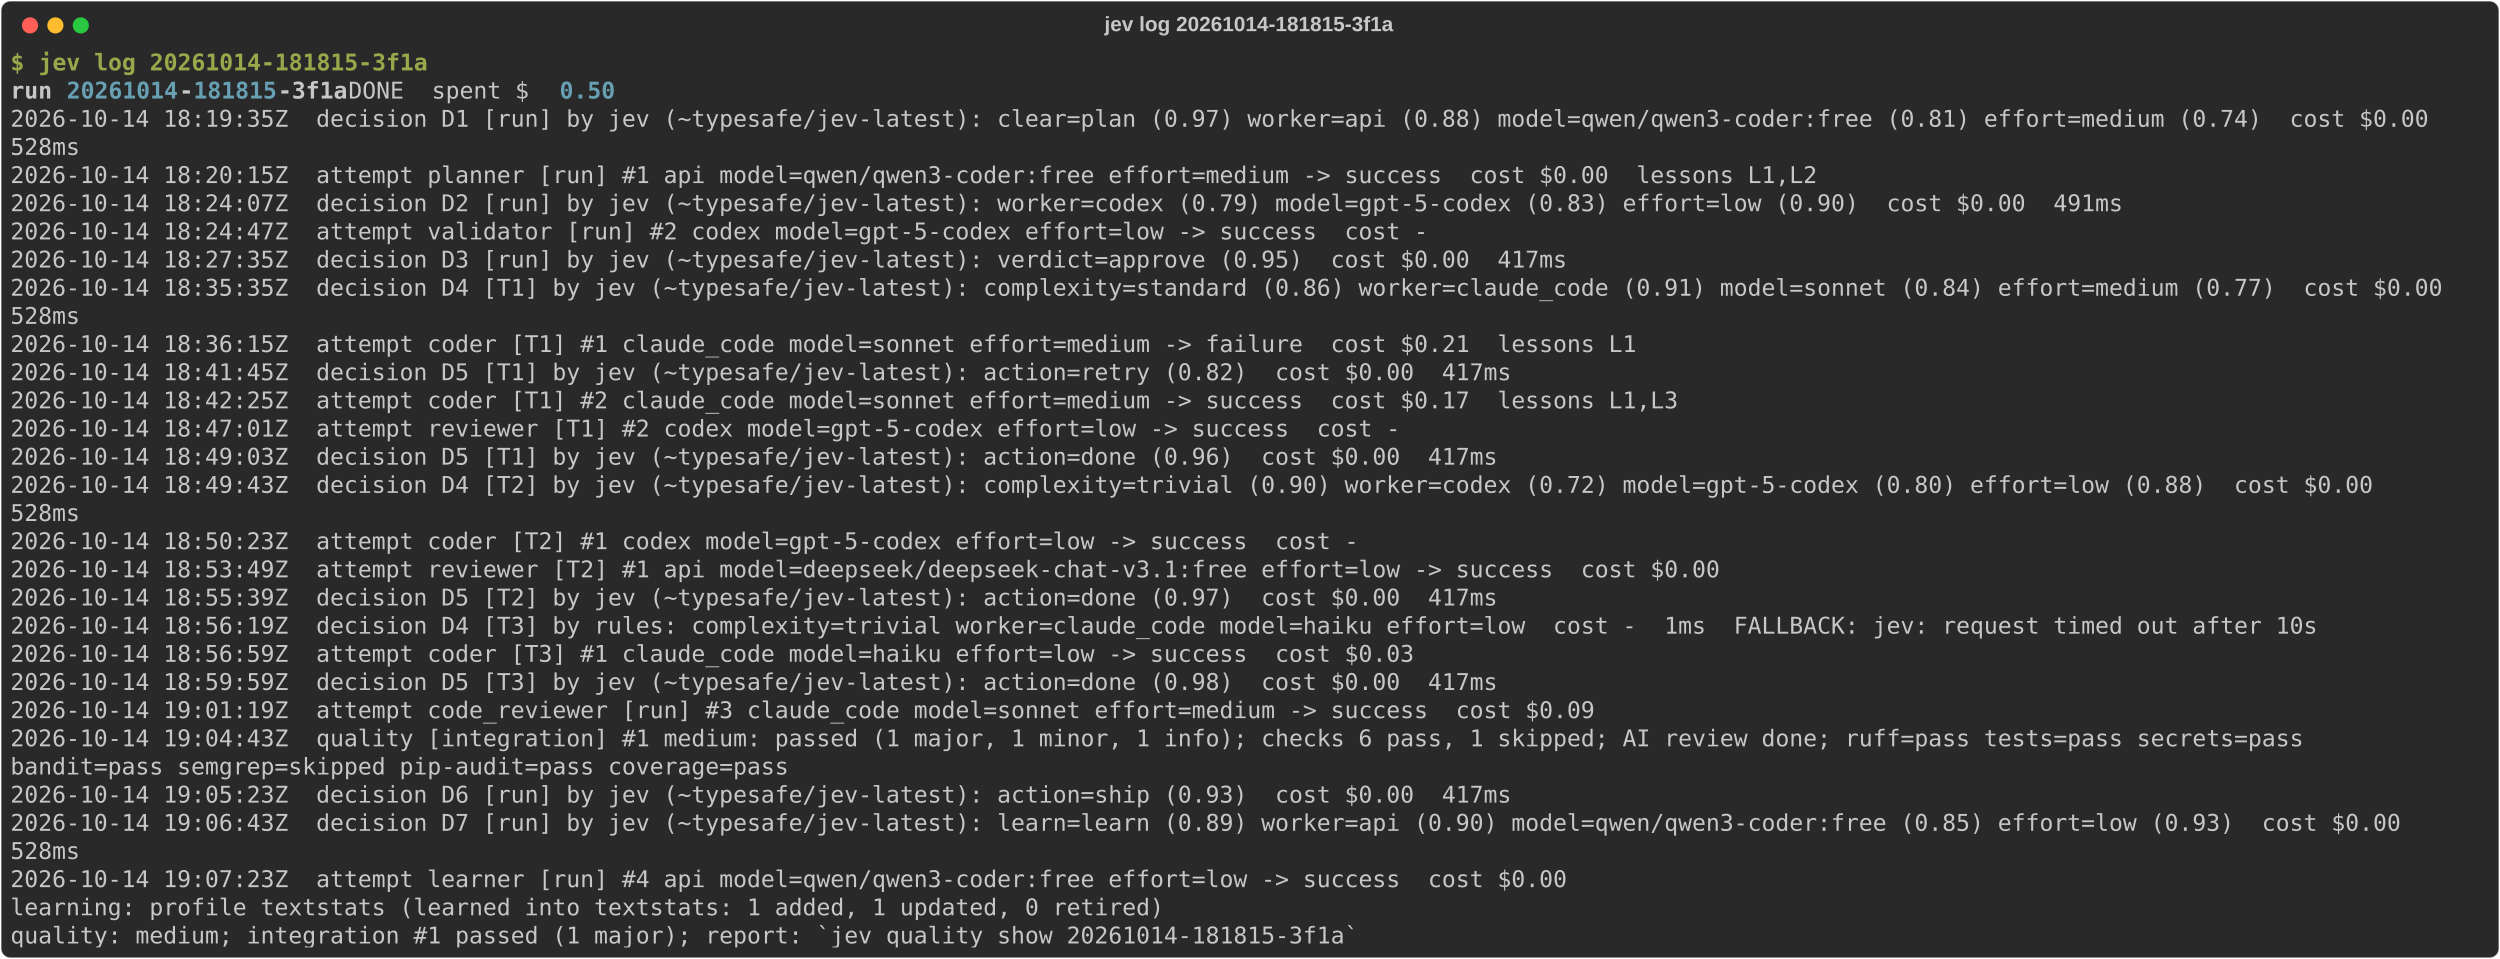
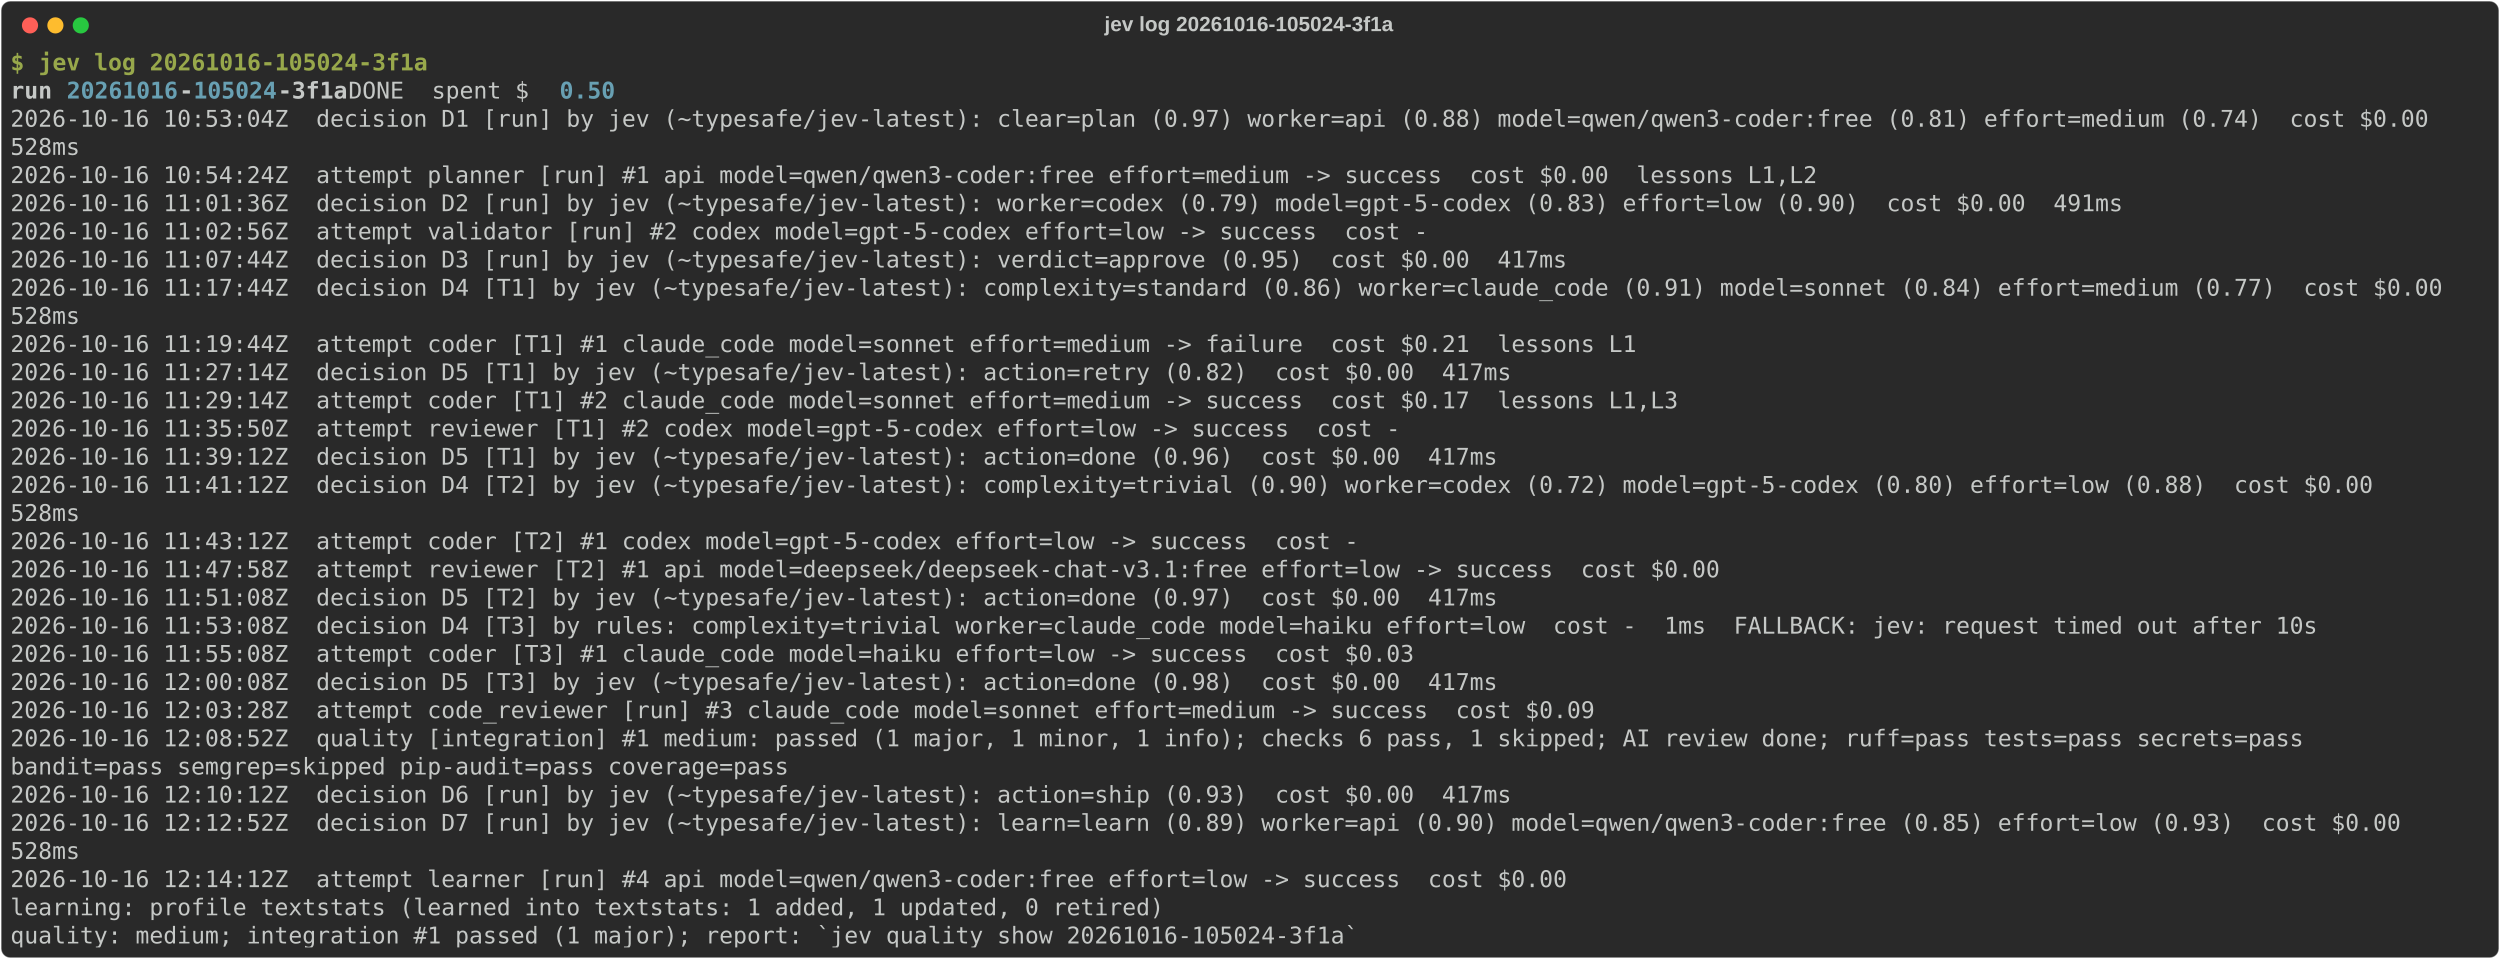
<svg xmlns="http://www.w3.org/2000/svg" class="rich-terminal" viewBox="0 0 2166 830.8">
  <style>

    @font-face {
        font-family: "Fira Code";
        src: local("FiraCode-Regular"),
                url("https://cdnjs.cloudflare.com/ajax/libs/firacode/6.2.0/woff2/FiraCode-Regular.woff2") format("woff2"),
                url("https://cdnjs.cloudflare.com/ajax/libs/firacode/6.2.0/woff/FiraCode-Regular.woff") format("woff");
        font-style: normal;
        font-weight: 400;
    }
    @font-face {
        font-family: "Fira Code";
        src: local("FiraCode-Bold"),
                url("https://cdnjs.cloudflare.com/ajax/libs/firacode/6.2.0/woff2/FiraCode-Bold.woff2") format("woff2"),
                url("https://cdnjs.cloudflare.com/ajax/libs/firacode/6.2.0/woff/FiraCode-Bold.woff") format("woff");
        font-style: bold;
        font-weight: 700;
    }

-     .terminal-1223807076-matrix {
+     .terminal-2965622670-matrix {
        font-family: Fira Code, monospace;
        font-size: 20px;
        line-height: 24.4px;
        font-variant-east-asian: full-width;
    }

-     .terminal-1223807076-title {
+     .terminal-2965622670-title {
        font-size: 18px;
        font-weight: bold;
        font-family: arial;
    }

-     .terminal-1223807076-r1 { fill: #98a84b;font-weight: bold }
- .terminal-1223807076-r2 { fill: #c5c8c6 }
- .terminal-1223807076-r3 { fill: #c5c8c6;font-weight: bold }
- .terminal-1223807076-r4 { fill: #68a0b3;font-weight: bold }
+     .terminal-2965622670-r1 { fill: #98a84b;font-weight: bold }
+ .terminal-2965622670-r2 { fill: #c5c8c6 }
+ .terminal-2965622670-r3 { fill: #c5c8c6;font-weight: bold }
+ .terminal-2965622670-r4 { fill: #68a0b3;font-weight: bold }
    </style>
  <defs>
-     <clipPath id="terminal-1223807076-clip-terminal">
+     <clipPath id="terminal-2965622670-clip-terminal">
      <rect x="0" y="0" width="2146.2" height="779.8" />
    </clipPath>
-     <clipPath id="terminal-1223807076-line-0">
+     <clipPath id="terminal-2965622670-line-0">
      <rect x="0" y="1.5" width="2147.2" height="24.65" />
    </clipPath>
-     <clipPath id="terminal-1223807076-line-1">
+     <clipPath id="terminal-2965622670-line-1">
      <rect x="0" y="25.9" width="2147.2" height="24.65" />
    </clipPath>
-     <clipPath id="terminal-1223807076-line-2">
+     <clipPath id="terminal-2965622670-line-2">
      <rect x="0" y="50.3" width="2147.2" height="24.65" />
    </clipPath>
-     <clipPath id="terminal-1223807076-line-3">
+     <clipPath id="terminal-2965622670-line-3">
      <rect x="0" y="74.7" width="2147.2" height="24.65" />
    </clipPath>
-     <clipPath id="terminal-1223807076-line-4">
+     <clipPath id="terminal-2965622670-line-4">
      <rect x="0" y="99.1" width="2147.2" height="24.65" />
    </clipPath>
-     <clipPath id="terminal-1223807076-line-5">
+     <clipPath id="terminal-2965622670-line-5">
      <rect x="0" y="123.5" width="2147.2" height="24.65" />
    </clipPath>
-     <clipPath id="terminal-1223807076-line-6">
+     <clipPath id="terminal-2965622670-line-6">
      <rect x="0" y="147.9" width="2147.2" height="24.65" />
    </clipPath>
-     <clipPath id="terminal-1223807076-line-7">
+     <clipPath id="terminal-2965622670-line-7">
      <rect x="0" y="172.3" width="2147.2" height="24.65" />
    </clipPath>
-     <clipPath id="terminal-1223807076-line-8">
+     <clipPath id="terminal-2965622670-line-8">
      <rect x="0" y="196.7" width="2147.2" height="24.65" />
    </clipPath>
-     <clipPath id="terminal-1223807076-line-9">
+     <clipPath id="terminal-2965622670-line-9">
      <rect x="0" y="221.1" width="2147.2" height="24.65" />
    </clipPath>
-     <clipPath id="terminal-1223807076-line-10">
+     <clipPath id="terminal-2965622670-line-10">
      <rect x="0" y="245.5" width="2147.2" height="24.65" />
    </clipPath>
-     <clipPath id="terminal-1223807076-line-11">
+     <clipPath id="terminal-2965622670-line-11">
      <rect x="0" y="269.9" width="2147.2" height="24.65" />
    </clipPath>
-     <clipPath id="terminal-1223807076-line-12">
+     <clipPath id="terminal-2965622670-line-12">
      <rect x="0" y="294.3" width="2147.2" height="24.65" />
    </clipPath>
-     <clipPath id="terminal-1223807076-line-13">
+     <clipPath id="terminal-2965622670-line-13">
      <rect x="0" y="318.7" width="2147.2" height="24.65" />
    </clipPath>
-     <clipPath id="terminal-1223807076-line-14">
+     <clipPath id="terminal-2965622670-line-14">
      <rect x="0" y="343.1" width="2147.2" height="24.65" />
    </clipPath>
-     <clipPath id="terminal-1223807076-line-15">
+     <clipPath id="terminal-2965622670-line-15">
      <rect x="0" y="367.5" width="2147.2" height="24.65" />
    </clipPath>
-     <clipPath id="terminal-1223807076-line-16">
+     <clipPath id="terminal-2965622670-line-16">
      <rect x="0" y="391.9" width="2147.2" height="24.65" />
    </clipPath>
-     <clipPath id="terminal-1223807076-line-17">
+     <clipPath id="terminal-2965622670-line-17">
      <rect x="0" y="416.3" width="2147.2" height="24.65" />
    </clipPath>
-     <clipPath id="terminal-1223807076-line-18">
+     <clipPath id="terminal-2965622670-line-18">
      <rect x="0" y="440.7" width="2147.2" height="24.65" />
    </clipPath>
-     <clipPath id="terminal-1223807076-line-19">
+     <clipPath id="terminal-2965622670-line-19">
      <rect x="0" y="465.1" width="2147.2" height="24.65" />
    </clipPath>
-     <clipPath id="terminal-1223807076-line-20">
+     <clipPath id="terminal-2965622670-line-20">
      <rect x="0" y="489.5" width="2147.2" height="24.65" />
    </clipPath>
-     <clipPath id="terminal-1223807076-line-21">
+     <clipPath id="terminal-2965622670-line-21">
      <rect x="0" y="513.9" width="2147.2" height="24.65" />
    </clipPath>
-     <clipPath id="terminal-1223807076-line-22">
+     <clipPath id="terminal-2965622670-line-22">
      <rect x="0" y="538.3" width="2147.2" height="24.65" />
    </clipPath>
-     <clipPath id="terminal-1223807076-line-23">
+     <clipPath id="terminal-2965622670-line-23">
      <rect x="0" y="562.7" width="2147.2" height="24.65" />
    </clipPath>
-     <clipPath id="terminal-1223807076-line-24">
+     <clipPath id="terminal-2965622670-line-24">
      <rect x="0" y="587.1" width="2147.2" height="24.65" />
    </clipPath>
-     <clipPath id="terminal-1223807076-line-25">
+     <clipPath id="terminal-2965622670-line-25">
      <rect x="0" y="611.5" width="2147.2" height="24.65" />
    </clipPath>
-     <clipPath id="terminal-1223807076-line-26">
+     <clipPath id="terminal-2965622670-line-26">
      <rect x="0" y="635.9" width="2147.2" height="24.65" />
    </clipPath>
-     <clipPath id="terminal-1223807076-line-27">
+     <clipPath id="terminal-2965622670-line-27">
      <rect x="0" y="660.3" width="2147.2" height="24.65" />
    </clipPath>
-     <clipPath id="terminal-1223807076-line-28">
+     <clipPath id="terminal-2965622670-line-28">
      <rect x="0" y="684.7" width="2147.2" height="24.65" />
    </clipPath>
-     <clipPath id="terminal-1223807076-line-29">
+     <clipPath id="terminal-2965622670-line-29">
      <rect x="0" y="709.1" width="2147.2" height="24.65" />
    </clipPath>
-     <clipPath id="terminal-1223807076-line-30">
+     <clipPath id="terminal-2965622670-line-30">
      <rect x="0" y="733.5" width="2147.2" height="24.65" />
    </clipPath>
  </defs>
  <rect fill="#292929" stroke="rgba(255,255,255,0.35)" stroke-width="1" x="1" y="1" width="2164" height="828.8" rx="8" />
-   <text class="terminal-1223807076-title" fill="#c5c8c6" text-anchor="middle" x="1082" y="27">jev log 20261014-181815-3f1a</text>
+   <text class="terminal-2965622670-title" fill="#c5c8c6" text-anchor="middle" x="1082" y="27">jev log 20261016-105024-3f1a</text>
  <g transform="translate(26,22)">
    <circle cx="0" cy="0" r="7" fill="#ff5f57" />
    <circle cx="22" cy="0" r="7" fill="#febc2e" />
    <circle cx="44" cy="0" r="7" fill="#28c840" />
  </g>
-   <g transform="translate(9, 41)" clip-path="url(#terminal-1223807076-clip-terminal)">
-     <g class="terminal-1223807076-matrix">
-       <text class="terminal-1223807076-r1" x="0" y="20" textLength="24.4" clip-path="url(#terminal-1223807076-line-0)">$ </text>
-       <text class="terminal-1223807076-r1" x="24.4" y="20" textLength="341.6" clip-path="url(#terminal-1223807076-line-0)">jev log 20261014-181815-3f1a</text>
-       <text class="terminal-1223807076-r2" x="2147.2" y="20" textLength="12.2" clip-path="url(#terminal-1223807076-line-0)">
- </text>
-       <text class="terminal-1223807076-r3" x="0" y="44.4" textLength="48.8" clip-path="url(#terminal-1223807076-line-1)">run </text>
-       <text class="terminal-1223807076-r4" x="48.8" y="44.4" textLength="97.6" clip-path="url(#terminal-1223807076-line-1)">20261014</text>
-       <text class="terminal-1223807076-r3" x="146.4" y="44.4" textLength="12.2" clip-path="url(#terminal-1223807076-line-1)">-</text>
-       <text class="terminal-1223807076-r4" x="158.6" y="44.4" textLength="73.2" clip-path="url(#terminal-1223807076-line-1)">181815</text>
-       <text class="terminal-1223807076-r3" x="231.8" y="44.4" textLength="61" clip-path="url(#terminal-1223807076-line-1)">-3f1a</text>
-       <text class="terminal-1223807076-r2" x="292.8" y="44.4" textLength="183" clip-path="url(#terminal-1223807076-line-1)">  DONE  spent $</text>
-       <text class="terminal-1223807076-r4" x="475.8" y="44.4" textLength="48.8" clip-path="url(#terminal-1223807076-line-1)">0.50</text>
-       <text class="terminal-1223807076-r2" x="2147.2" y="44.4" textLength="12.2" clip-path="url(#terminal-1223807076-line-1)">
- </text>
-       <text class="terminal-1223807076-r2" x="0" y="68.8" textLength="2147.2" clip-path="url(#terminal-1223807076-line-2)">2026-10-14 18:19:35Z  decision D1 [run] by jev (~typesafe/jev-latest): clear=plan (0.97) worker=api (0.88) model=qwen/qwen3-coder:free (0.81) effort=medium (0.74)  cost $0.00  </text>
-       <text class="terminal-1223807076-r2" x="2147.2" y="68.8" textLength="12.2" clip-path="url(#terminal-1223807076-line-2)">
- </text>
-       <text class="terminal-1223807076-r2" x="0" y="93.2" textLength="61" clip-path="url(#terminal-1223807076-line-3)">528ms</text>
-       <text class="terminal-1223807076-r2" x="2147.2" y="93.2" textLength="12.2" clip-path="url(#terminal-1223807076-line-3)">
- </text>
-       <text class="terminal-1223807076-r2" x="0" y="117.6" textLength="1586" clip-path="url(#terminal-1223807076-line-4)">2026-10-14 18:20:15Z  attempt planner [run] #1 api model=qwen/qwen3-coder:free effort=medium -&gt; success  cost $0.00  lessons L1,L2</text>
-       <text class="terminal-1223807076-r2" x="2147.2" y="117.6" textLength="12.2" clip-path="url(#terminal-1223807076-line-4)">
- </text>
-       <text class="terminal-1223807076-r2" x="0" y="142" textLength="1854.4" clip-path="url(#terminal-1223807076-line-5)">2026-10-14 18:24:07Z  decision D2 [run] by jev (~typesafe/jev-latest): worker=codex (0.79) model=gpt-5-codex (0.83) effort=low (0.90)  cost $0.00  491ms</text>
-       <text class="terminal-1223807076-r2" x="2147.2" y="142" textLength="12.2" clip-path="url(#terminal-1223807076-line-5)">
- </text>
-       <text class="terminal-1223807076-r2" x="0" y="166.4" textLength="1244.4" clip-path="url(#terminal-1223807076-line-6)">2026-10-14 18:24:47Z  attempt validator [run] #2 codex model=gpt-5-codex effort=low -&gt; success  cost -</text>
-       <text class="terminal-1223807076-r2" x="2147.2" y="166.4" textLength="12.2" clip-path="url(#terminal-1223807076-line-6)">
- </text>
-       <text class="terminal-1223807076-r2" x="0" y="190.8" textLength="1366.4" clip-path="url(#terminal-1223807076-line-7)">2026-10-14 18:27:35Z  decision D3 [run] by jev (~typesafe/jev-latest): verdict=approve (0.95)  cost $0.00  417ms</text>
-       <text class="terminal-1223807076-r2" x="2147.2" y="190.8" textLength="12.2" clip-path="url(#terminal-1223807076-line-7)">
- </text>
-       <text class="terminal-1223807076-r2" x="0" y="215.2" textLength="2147.2" clip-path="url(#terminal-1223807076-line-8)">2026-10-14 18:35:35Z  decision D4 [T1] by jev (~typesafe/jev-latest): complexity=standard (0.86) worker=claude_code (0.91) model=sonnet (0.84) effort=medium (0.77)  cost $0.00 </text>
-       <text class="terminal-1223807076-r2" x="2147.2" y="215.2" textLength="12.2" clip-path="url(#terminal-1223807076-line-8)">
- </text>
-       <text class="terminal-1223807076-r2" x="0" y="239.6" textLength="61" clip-path="url(#terminal-1223807076-line-9)">528ms</text>
-       <text class="terminal-1223807076-r2" x="2147.2" y="239.6" textLength="12.2" clip-path="url(#terminal-1223807076-line-9)">
- </text>
-       <text class="terminal-1223807076-r2" x="0" y="264" textLength="1427.4" clip-path="url(#terminal-1223807076-line-10)">2026-10-14 18:36:15Z  attempt coder [T1] #1 claude_code model=sonnet effort=medium -&gt; failure  cost $0.21  lessons L1</text>
-       <text class="terminal-1223807076-r2" x="2147.2" y="264" textLength="12.2" clip-path="url(#terminal-1223807076-line-10)">
- </text>
-       <text class="terminal-1223807076-r2" x="0" y="288.4" textLength="1317.6" clip-path="url(#terminal-1223807076-line-11)">2026-10-14 18:41:45Z  decision D5 [T1] by jev (~typesafe/jev-latest): action=retry (0.82)  cost $0.00  417ms</text>
-       <text class="terminal-1223807076-r2" x="2147.2" y="288.4" textLength="12.2" clip-path="url(#terminal-1223807076-line-11)">
- </text>
-       <text class="terminal-1223807076-r2" x="0" y="312.8" textLength="1464" clip-path="url(#terminal-1223807076-line-12)">2026-10-14 18:42:25Z  attempt coder [T1] #2 claude_code model=sonnet effort=medium -&gt; success  cost $0.17  lessons L1,L3</text>
-       <text class="terminal-1223807076-r2" x="2147.2" y="312.8" textLength="12.2" clip-path="url(#terminal-1223807076-line-12)">
- </text>
-       <text class="terminal-1223807076-r2" x="0" y="337.2" textLength="1220" clip-path="url(#terminal-1223807076-line-13)">2026-10-14 18:47:01Z  attempt reviewer [T1] #2 codex model=gpt-5-codex effort=low -&gt; success  cost -</text>
-       <text class="terminal-1223807076-r2" x="2147.2" y="337.2" textLength="12.2" clip-path="url(#terminal-1223807076-line-13)">
- </text>
-       <text class="terminal-1223807076-r2" x="0" y="361.6" textLength="1305.4" clip-path="url(#terminal-1223807076-line-14)">2026-10-14 18:49:03Z  decision D5 [T1] by jev (~typesafe/jev-latest): action=done (0.96)  cost $0.00  417ms</text>
-       <text class="terminal-1223807076-r2" x="2147.2" y="361.6" textLength="12.2" clip-path="url(#terminal-1223807076-line-14)">
- </text>
-       <text class="terminal-1223807076-r2" x="0" y="386" textLength="2098.4" clip-path="url(#terminal-1223807076-line-15)">2026-10-14 18:49:43Z  decision D4 [T2] by jev (~typesafe/jev-latest): complexity=trivial (0.90) worker=codex (0.72) model=gpt-5-codex (0.80) effort=low (0.88)  cost $0.00  </text>
-       <text class="terminal-1223807076-r2" x="2147.2" y="386" textLength="12.2" clip-path="url(#terminal-1223807076-line-15)">
- </text>
-       <text class="terminal-1223807076-r2" x="0" y="410.4" textLength="61" clip-path="url(#terminal-1223807076-line-16)">528ms</text>
-       <text class="terminal-1223807076-r2" x="2147.2" y="410.4" textLength="12.2" clip-path="url(#terminal-1223807076-line-16)">
- </text>
-       <text class="terminal-1223807076-r2" x="0" y="434.8" textLength="1183.4" clip-path="url(#terminal-1223807076-line-17)">2026-10-14 18:50:23Z  attempt coder [T2] #1 codex model=gpt-5-codex effort=low -&gt; success  cost -</text>
-       <text class="terminal-1223807076-r2" x="2147.2" y="434.8" textLength="12.2" clip-path="url(#terminal-1223807076-line-17)">
- </text>
-       <text class="terminal-1223807076-r2" x="0" y="459.2" textLength="1500.6" clip-path="url(#terminal-1223807076-line-18)">2026-10-14 18:53:49Z  attempt reviewer [T2] #1 api model=deepseek/deepseek-chat-v3.1:free effort=low -&gt; success  cost $0.00</text>
-       <text class="terminal-1223807076-r2" x="2147.2" y="459.2" textLength="12.2" clip-path="url(#terminal-1223807076-line-18)">
- </text>
-       <text class="terminal-1223807076-r2" x="0" y="483.6" textLength="1305.4" clip-path="url(#terminal-1223807076-line-19)">2026-10-14 18:55:39Z  decision D5 [T2] by jev (~typesafe/jev-latest): action=done (0.97)  cost $0.00  417ms</text>
-       <text class="terminal-1223807076-r2" x="2147.2" y="483.6" textLength="12.2" clip-path="url(#terminal-1223807076-line-19)">
- </text>
-       <text class="terminal-1223807076-r2" x="0" y="508" textLength="2025.2" clip-path="url(#terminal-1223807076-line-20)">2026-10-14 18:56:19Z  decision D4 [T3] by rules: complexity=trivial worker=claude_code model=haiku effort=low  cost -  1ms  FALLBACK: jev: request timed out after 10s</text>
-       <text class="terminal-1223807076-r2" x="2147.2" y="508" textLength="12.2" clip-path="url(#terminal-1223807076-line-20)">
- </text>
-       <text class="terminal-1223807076-r2" x="0" y="532.4" textLength="1232.2" clip-path="url(#terminal-1223807076-line-21)">2026-10-14 18:56:59Z  attempt coder [T3] #1 claude_code model=haiku effort=low -&gt; success  cost $0.03</text>
-       <text class="terminal-1223807076-r2" x="2147.2" y="532.4" textLength="12.2" clip-path="url(#terminal-1223807076-line-21)">
- </text>
-       <text class="terminal-1223807076-r2" x="0" y="556.8" textLength="1305.4" clip-path="url(#terminal-1223807076-line-22)">2026-10-14 18:59:59Z  decision D5 [T3] by jev (~typesafe/jev-latest): action=done (0.98)  cost $0.00  417ms</text>
-       <text class="terminal-1223807076-r2" x="2147.2" y="556.8" textLength="12.2" clip-path="url(#terminal-1223807076-line-22)">
- </text>
-       <text class="terminal-1223807076-r2" x="0" y="581.2" textLength="1390.8" clip-path="url(#terminal-1223807076-line-23)">2026-10-14 19:01:19Z  attempt code_reviewer [run] #3 claude_code model=sonnet effort=medium -&gt; success  cost $0.09</text>
-       <text class="terminal-1223807076-r2" x="2147.2" y="581.2" textLength="12.2" clip-path="url(#terminal-1223807076-line-23)">
- </text>
-       <text class="terminal-1223807076-r2" x="0" y="605.6" textLength="2025.2" clip-path="url(#terminal-1223807076-line-24)">2026-10-14 19:04:43Z  quality [integration] #1 medium: passed (1 major, 1 minor, 1 info); checks 6 pass, 1 skipped; AI review done; ruff=pass tests=pass secrets=pass </text>
-       <text class="terminal-1223807076-r2" x="2147.2" y="605.6" textLength="12.2" clip-path="url(#terminal-1223807076-line-24)">
- </text>
-       <text class="terminal-1223807076-r2" x="0" y="630" textLength="683.2" clip-path="url(#terminal-1223807076-line-25)">bandit=pass semgrep=skipped pip-audit=pass coverage=pass</text>
-       <text class="terminal-1223807076-r2" x="2147.2" y="630" textLength="12.2" clip-path="url(#terminal-1223807076-line-25)">
- </text>
-       <text class="terminal-1223807076-r2" x="0" y="654.4" textLength="1317.6" clip-path="url(#terminal-1223807076-line-26)">2026-10-14 19:05:23Z  decision D6 [run] by jev (~typesafe/jev-latest): action=ship (0.93)  cost $0.00  417ms</text>
-       <text class="terminal-1223807076-r2" x="2147.2" y="654.4" textLength="12.2" clip-path="url(#terminal-1223807076-line-26)">
- </text>
-       <text class="terminal-1223807076-r2" x="0" y="678.8" textLength="2122.8" clip-path="url(#terminal-1223807076-line-27)">2026-10-14 19:06:43Z  decision D7 [run] by jev (~typesafe/jev-latest): learn=learn (0.89) worker=api (0.90) model=qwen/qwen3-coder:free (0.85) effort=low (0.93)  cost $0.00  </text>
-       <text class="terminal-1223807076-r2" x="2147.2" y="678.8" textLength="12.2" clip-path="url(#terminal-1223807076-line-27)">
- </text>
-       <text class="terminal-1223807076-r2" x="0" y="703.2" textLength="61" clip-path="url(#terminal-1223807076-line-28)">528ms</text>
-       <text class="terminal-1223807076-r2" x="2147.2" y="703.2" textLength="12.2" clip-path="url(#terminal-1223807076-line-28)">
- </text>
-       <text class="terminal-1223807076-r2" x="0" y="727.6" textLength="1366.4" clip-path="url(#terminal-1223807076-line-29)">2026-10-14 19:07:23Z  attempt learner [run] #4 api model=qwen/qwen3-coder:free effort=low -&gt; success  cost $0.00</text>
-       <text class="terminal-1223807076-r2" x="2147.2" y="727.6" textLength="12.2" clip-path="url(#terminal-1223807076-line-29)">
- </text>
-       <text class="terminal-1223807076-r2" x="0" y="752" textLength="1012.6" clip-path="url(#terminal-1223807076-line-30)">learning: profile textstats (learned into textstats: 1 added, 1 updated, 0 retired)</text>
-       <text class="terminal-1223807076-r2" x="2147.2" y="752" textLength="12.2" clip-path="url(#terminal-1223807076-line-30)">
- </text>
-       <text class="terminal-1223807076-r2" x="0" y="776.4" textLength="1183.4" clip-path="url(#terminal-1223807076-line-31)">quality: medium; integration #1 passed (1 major); report: `jev quality show 20261014-181815-3f1a`</text>
-       <text class="terminal-1223807076-r2" x="2147.2" y="776.4" textLength="12.2" clip-path="url(#terminal-1223807076-line-31)">
+   <g transform="translate(9, 41)" clip-path="url(#terminal-2965622670-clip-terminal)">
+     <g class="terminal-2965622670-matrix">
+       <text class="terminal-2965622670-r1" x="0" y="20" textLength="24.4" clip-path="url(#terminal-2965622670-line-0)">$ </text>
+       <text class="terminal-2965622670-r1" x="24.4" y="20" textLength="341.6" clip-path="url(#terminal-2965622670-line-0)">jev log 20261016-105024-3f1a</text>
+       <text class="terminal-2965622670-r2" x="2147.2" y="20" textLength="12.2" clip-path="url(#terminal-2965622670-line-0)">
+ </text>
+       <text class="terminal-2965622670-r3" x="0" y="44.4" textLength="48.8" clip-path="url(#terminal-2965622670-line-1)">run </text>
+       <text class="terminal-2965622670-r4" x="48.8" y="44.4" textLength="97.6" clip-path="url(#terminal-2965622670-line-1)">20261016</text>
+       <text class="terminal-2965622670-r3" x="146.4" y="44.4" textLength="12.2" clip-path="url(#terminal-2965622670-line-1)">-</text>
+       <text class="terminal-2965622670-r4" x="158.6" y="44.4" textLength="73.2" clip-path="url(#terminal-2965622670-line-1)">105024</text>
+       <text class="terminal-2965622670-r3" x="231.8" y="44.4" textLength="61" clip-path="url(#terminal-2965622670-line-1)">-3f1a</text>
+       <text class="terminal-2965622670-r2" x="292.8" y="44.4" textLength="183" clip-path="url(#terminal-2965622670-line-1)">  DONE  spent $</text>
+       <text class="terminal-2965622670-r4" x="475.8" y="44.4" textLength="48.8" clip-path="url(#terminal-2965622670-line-1)">0.50</text>
+       <text class="terminal-2965622670-r2" x="2147.2" y="44.4" textLength="12.2" clip-path="url(#terminal-2965622670-line-1)">
+ </text>
+       <text class="terminal-2965622670-r2" x="0" y="68.8" textLength="2147.2" clip-path="url(#terminal-2965622670-line-2)">2026-10-16 10:53:04Z  decision D1 [run] by jev (~typesafe/jev-latest): clear=plan (0.97) worker=api (0.88) model=qwen/qwen3-coder:free (0.81) effort=medium (0.74)  cost $0.00  </text>
+       <text class="terminal-2965622670-r2" x="2147.2" y="68.8" textLength="12.2" clip-path="url(#terminal-2965622670-line-2)">
+ </text>
+       <text class="terminal-2965622670-r2" x="0" y="93.2" textLength="61" clip-path="url(#terminal-2965622670-line-3)">528ms</text>
+       <text class="terminal-2965622670-r2" x="2147.2" y="93.2" textLength="12.2" clip-path="url(#terminal-2965622670-line-3)">
+ </text>
+       <text class="terminal-2965622670-r2" x="0" y="117.6" textLength="1586" clip-path="url(#terminal-2965622670-line-4)">2026-10-16 10:54:24Z  attempt planner [run] #1 api model=qwen/qwen3-coder:free effort=medium -&gt; success  cost $0.00  lessons L1,L2</text>
+       <text class="terminal-2965622670-r2" x="2147.2" y="117.6" textLength="12.2" clip-path="url(#terminal-2965622670-line-4)">
+ </text>
+       <text class="terminal-2965622670-r2" x="0" y="142" textLength="1854.4" clip-path="url(#terminal-2965622670-line-5)">2026-10-16 11:01:36Z  decision D2 [run] by jev (~typesafe/jev-latest): worker=codex (0.79) model=gpt-5-codex (0.83) effort=low (0.90)  cost $0.00  491ms</text>
+       <text class="terminal-2965622670-r2" x="2147.2" y="142" textLength="12.2" clip-path="url(#terminal-2965622670-line-5)">
+ </text>
+       <text class="terminal-2965622670-r2" x="0" y="166.4" textLength="1244.4" clip-path="url(#terminal-2965622670-line-6)">2026-10-16 11:02:56Z  attempt validator [run] #2 codex model=gpt-5-codex effort=low -&gt; success  cost -</text>
+       <text class="terminal-2965622670-r2" x="2147.2" y="166.4" textLength="12.2" clip-path="url(#terminal-2965622670-line-6)">
+ </text>
+       <text class="terminal-2965622670-r2" x="0" y="190.8" textLength="1366.4" clip-path="url(#terminal-2965622670-line-7)">2026-10-16 11:07:44Z  decision D3 [run] by jev (~typesafe/jev-latest): verdict=approve (0.95)  cost $0.00  417ms</text>
+       <text class="terminal-2965622670-r2" x="2147.2" y="190.8" textLength="12.2" clip-path="url(#terminal-2965622670-line-7)">
+ </text>
+       <text class="terminal-2965622670-r2" x="0" y="215.2" textLength="2147.2" clip-path="url(#terminal-2965622670-line-8)">2026-10-16 11:17:44Z  decision D4 [T1] by jev (~typesafe/jev-latest): complexity=standard (0.86) worker=claude_code (0.91) model=sonnet (0.84) effort=medium (0.77)  cost $0.00 </text>
+       <text class="terminal-2965622670-r2" x="2147.2" y="215.2" textLength="12.2" clip-path="url(#terminal-2965622670-line-8)">
+ </text>
+       <text class="terminal-2965622670-r2" x="0" y="239.6" textLength="61" clip-path="url(#terminal-2965622670-line-9)">528ms</text>
+       <text class="terminal-2965622670-r2" x="2147.2" y="239.6" textLength="12.2" clip-path="url(#terminal-2965622670-line-9)">
+ </text>
+       <text class="terminal-2965622670-r2" x="0" y="264" textLength="1427.4" clip-path="url(#terminal-2965622670-line-10)">2026-10-16 11:19:44Z  attempt coder [T1] #1 claude_code model=sonnet effort=medium -&gt; failure  cost $0.21  lessons L1</text>
+       <text class="terminal-2965622670-r2" x="2147.2" y="264" textLength="12.2" clip-path="url(#terminal-2965622670-line-10)">
+ </text>
+       <text class="terminal-2965622670-r2" x="0" y="288.4" textLength="1317.6" clip-path="url(#terminal-2965622670-line-11)">2026-10-16 11:27:14Z  decision D5 [T1] by jev (~typesafe/jev-latest): action=retry (0.82)  cost $0.00  417ms</text>
+       <text class="terminal-2965622670-r2" x="2147.2" y="288.4" textLength="12.2" clip-path="url(#terminal-2965622670-line-11)">
+ </text>
+       <text class="terminal-2965622670-r2" x="0" y="312.8" textLength="1464" clip-path="url(#terminal-2965622670-line-12)">2026-10-16 11:29:14Z  attempt coder [T1] #2 claude_code model=sonnet effort=medium -&gt; success  cost $0.17  lessons L1,L3</text>
+       <text class="terminal-2965622670-r2" x="2147.2" y="312.8" textLength="12.2" clip-path="url(#terminal-2965622670-line-12)">
+ </text>
+       <text class="terminal-2965622670-r2" x="0" y="337.2" textLength="1220" clip-path="url(#terminal-2965622670-line-13)">2026-10-16 11:35:50Z  attempt reviewer [T1] #2 codex model=gpt-5-codex effort=low -&gt; success  cost -</text>
+       <text class="terminal-2965622670-r2" x="2147.2" y="337.2" textLength="12.2" clip-path="url(#terminal-2965622670-line-13)">
+ </text>
+       <text class="terminal-2965622670-r2" x="0" y="361.6" textLength="1305.4" clip-path="url(#terminal-2965622670-line-14)">2026-10-16 11:39:12Z  decision D5 [T1] by jev (~typesafe/jev-latest): action=done (0.96)  cost $0.00  417ms</text>
+       <text class="terminal-2965622670-r2" x="2147.2" y="361.6" textLength="12.2" clip-path="url(#terminal-2965622670-line-14)">
+ </text>
+       <text class="terminal-2965622670-r2" x="0" y="386" textLength="2098.4" clip-path="url(#terminal-2965622670-line-15)">2026-10-16 11:41:12Z  decision D4 [T2] by jev (~typesafe/jev-latest): complexity=trivial (0.90) worker=codex (0.72) model=gpt-5-codex (0.80) effort=low (0.88)  cost $0.00  </text>
+       <text class="terminal-2965622670-r2" x="2147.2" y="386" textLength="12.2" clip-path="url(#terminal-2965622670-line-15)">
+ </text>
+       <text class="terminal-2965622670-r2" x="0" y="410.4" textLength="61" clip-path="url(#terminal-2965622670-line-16)">528ms</text>
+       <text class="terminal-2965622670-r2" x="2147.2" y="410.4" textLength="12.2" clip-path="url(#terminal-2965622670-line-16)">
+ </text>
+       <text class="terminal-2965622670-r2" x="0" y="434.8" textLength="1183.4" clip-path="url(#terminal-2965622670-line-17)">2026-10-16 11:43:12Z  attempt coder [T2] #1 codex model=gpt-5-codex effort=low -&gt; success  cost -</text>
+       <text class="terminal-2965622670-r2" x="2147.2" y="434.8" textLength="12.2" clip-path="url(#terminal-2965622670-line-17)">
+ </text>
+       <text class="terminal-2965622670-r2" x="0" y="459.2" textLength="1500.6" clip-path="url(#terminal-2965622670-line-18)">2026-10-16 11:47:58Z  attempt reviewer [T2] #1 api model=deepseek/deepseek-chat-v3.1:free effort=low -&gt; success  cost $0.00</text>
+       <text class="terminal-2965622670-r2" x="2147.2" y="459.2" textLength="12.2" clip-path="url(#terminal-2965622670-line-18)">
+ </text>
+       <text class="terminal-2965622670-r2" x="0" y="483.6" textLength="1305.4" clip-path="url(#terminal-2965622670-line-19)">2026-10-16 11:51:08Z  decision D5 [T2] by jev (~typesafe/jev-latest): action=done (0.97)  cost $0.00  417ms</text>
+       <text class="terminal-2965622670-r2" x="2147.2" y="483.6" textLength="12.2" clip-path="url(#terminal-2965622670-line-19)">
+ </text>
+       <text class="terminal-2965622670-r2" x="0" y="508" textLength="2025.2" clip-path="url(#terminal-2965622670-line-20)">2026-10-16 11:53:08Z  decision D4 [T3] by rules: complexity=trivial worker=claude_code model=haiku effort=low  cost -  1ms  FALLBACK: jev: request timed out after 10s</text>
+       <text class="terminal-2965622670-r2" x="2147.2" y="508" textLength="12.2" clip-path="url(#terminal-2965622670-line-20)">
+ </text>
+       <text class="terminal-2965622670-r2" x="0" y="532.4" textLength="1232.2" clip-path="url(#terminal-2965622670-line-21)">2026-10-16 11:55:08Z  attempt coder [T3] #1 claude_code model=haiku effort=low -&gt; success  cost $0.03</text>
+       <text class="terminal-2965622670-r2" x="2147.2" y="532.4" textLength="12.2" clip-path="url(#terminal-2965622670-line-21)">
+ </text>
+       <text class="terminal-2965622670-r2" x="0" y="556.8" textLength="1305.4" clip-path="url(#terminal-2965622670-line-22)">2026-10-16 12:00:08Z  decision D5 [T3] by jev (~typesafe/jev-latest): action=done (0.98)  cost $0.00  417ms</text>
+       <text class="terminal-2965622670-r2" x="2147.2" y="556.8" textLength="12.2" clip-path="url(#terminal-2965622670-line-22)">
+ </text>
+       <text class="terminal-2965622670-r2" x="0" y="581.2" textLength="1390.8" clip-path="url(#terminal-2965622670-line-23)">2026-10-16 12:03:28Z  attempt code_reviewer [run] #3 claude_code model=sonnet effort=medium -&gt; success  cost $0.09</text>
+       <text class="terminal-2965622670-r2" x="2147.2" y="581.2" textLength="12.2" clip-path="url(#terminal-2965622670-line-23)">
+ </text>
+       <text class="terminal-2965622670-r2" x="0" y="605.6" textLength="2025.2" clip-path="url(#terminal-2965622670-line-24)">2026-10-16 12:08:52Z  quality [integration] #1 medium: passed (1 major, 1 minor, 1 info); checks 6 pass, 1 skipped; AI review done; ruff=pass tests=pass secrets=pass </text>
+       <text class="terminal-2965622670-r2" x="2147.2" y="605.6" textLength="12.2" clip-path="url(#terminal-2965622670-line-24)">
+ </text>
+       <text class="terminal-2965622670-r2" x="0" y="630" textLength="683.2" clip-path="url(#terminal-2965622670-line-25)">bandit=pass semgrep=skipped pip-audit=pass coverage=pass</text>
+       <text class="terminal-2965622670-r2" x="2147.2" y="630" textLength="12.2" clip-path="url(#terminal-2965622670-line-25)">
+ </text>
+       <text class="terminal-2965622670-r2" x="0" y="654.4" textLength="1317.6" clip-path="url(#terminal-2965622670-line-26)">2026-10-16 12:10:12Z  decision D6 [run] by jev (~typesafe/jev-latest): action=ship (0.93)  cost $0.00  417ms</text>
+       <text class="terminal-2965622670-r2" x="2147.2" y="654.4" textLength="12.2" clip-path="url(#terminal-2965622670-line-26)">
+ </text>
+       <text class="terminal-2965622670-r2" x="0" y="678.8" textLength="2122.8" clip-path="url(#terminal-2965622670-line-27)">2026-10-16 12:12:52Z  decision D7 [run] by jev (~typesafe/jev-latest): learn=learn (0.89) worker=api (0.90) model=qwen/qwen3-coder:free (0.85) effort=low (0.93)  cost $0.00  </text>
+       <text class="terminal-2965622670-r2" x="2147.2" y="678.8" textLength="12.2" clip-path="url(#terminal-2965622670-line-27)">
+ </text>
+       <text class="terminal-2965622670-r2" x="0" y="703.2" textLength="61" clip-path="url(#terminal-2965622670-line-28)">528ms</text>
+       <text class="terminal-2965622670-r2" x="2147.2" y="703.2" textLength="12.2" clip-path="url(#terminal-2965622670-line-28)">
+ </text>
+       <text class="terminal-2965622670-r2" x="0" y="727.6" textLength="1366.4" clip-path="url(#terminal-2965622670-line-29)">2026-10-16 12:14:12Z  attempt learner [run] #4 api model=qwen/qwen3-coder:free effort=low -&gt; success  cost $0.00</text>
+       <text class="terminal-2965622670-r2" x="2147.2" y="727.6" textLength="12.2" clip-path="url(#terminal-2965622670-line-29)">
+ </text>
+       <text class="terminal-2965622670-r2" x="0" y="752" textLength="1012.6" clip-path="url(#terminal-2965622670-line-30)">learning: profile textstats (learned into textstats: 1 added, 1 updated, 0 retired)</text>
+       <text class="terminal-2965622670-r2" x="2147.2" y="752" textLength="12.2" clip-path="url(#terminal-2965622670-line-30)">
+ </text>
+       <text class="terminal-2965622670-r2" x="0" y="776.4" textLength="1183.4" clip-path="url(#terminal-2965622670-line-31)">quality: medium; integration #1 passed (1 major); report: `jev quality show 20261016-105024-3f1a`</text>
+       <text class="terminal-2965622670-r2" x="2147.2" y="776.4" textLength="12.2" clip-path="url(#terminal-2965622670-line-31)">
</text>
    </g>
  </g>
</svg>
